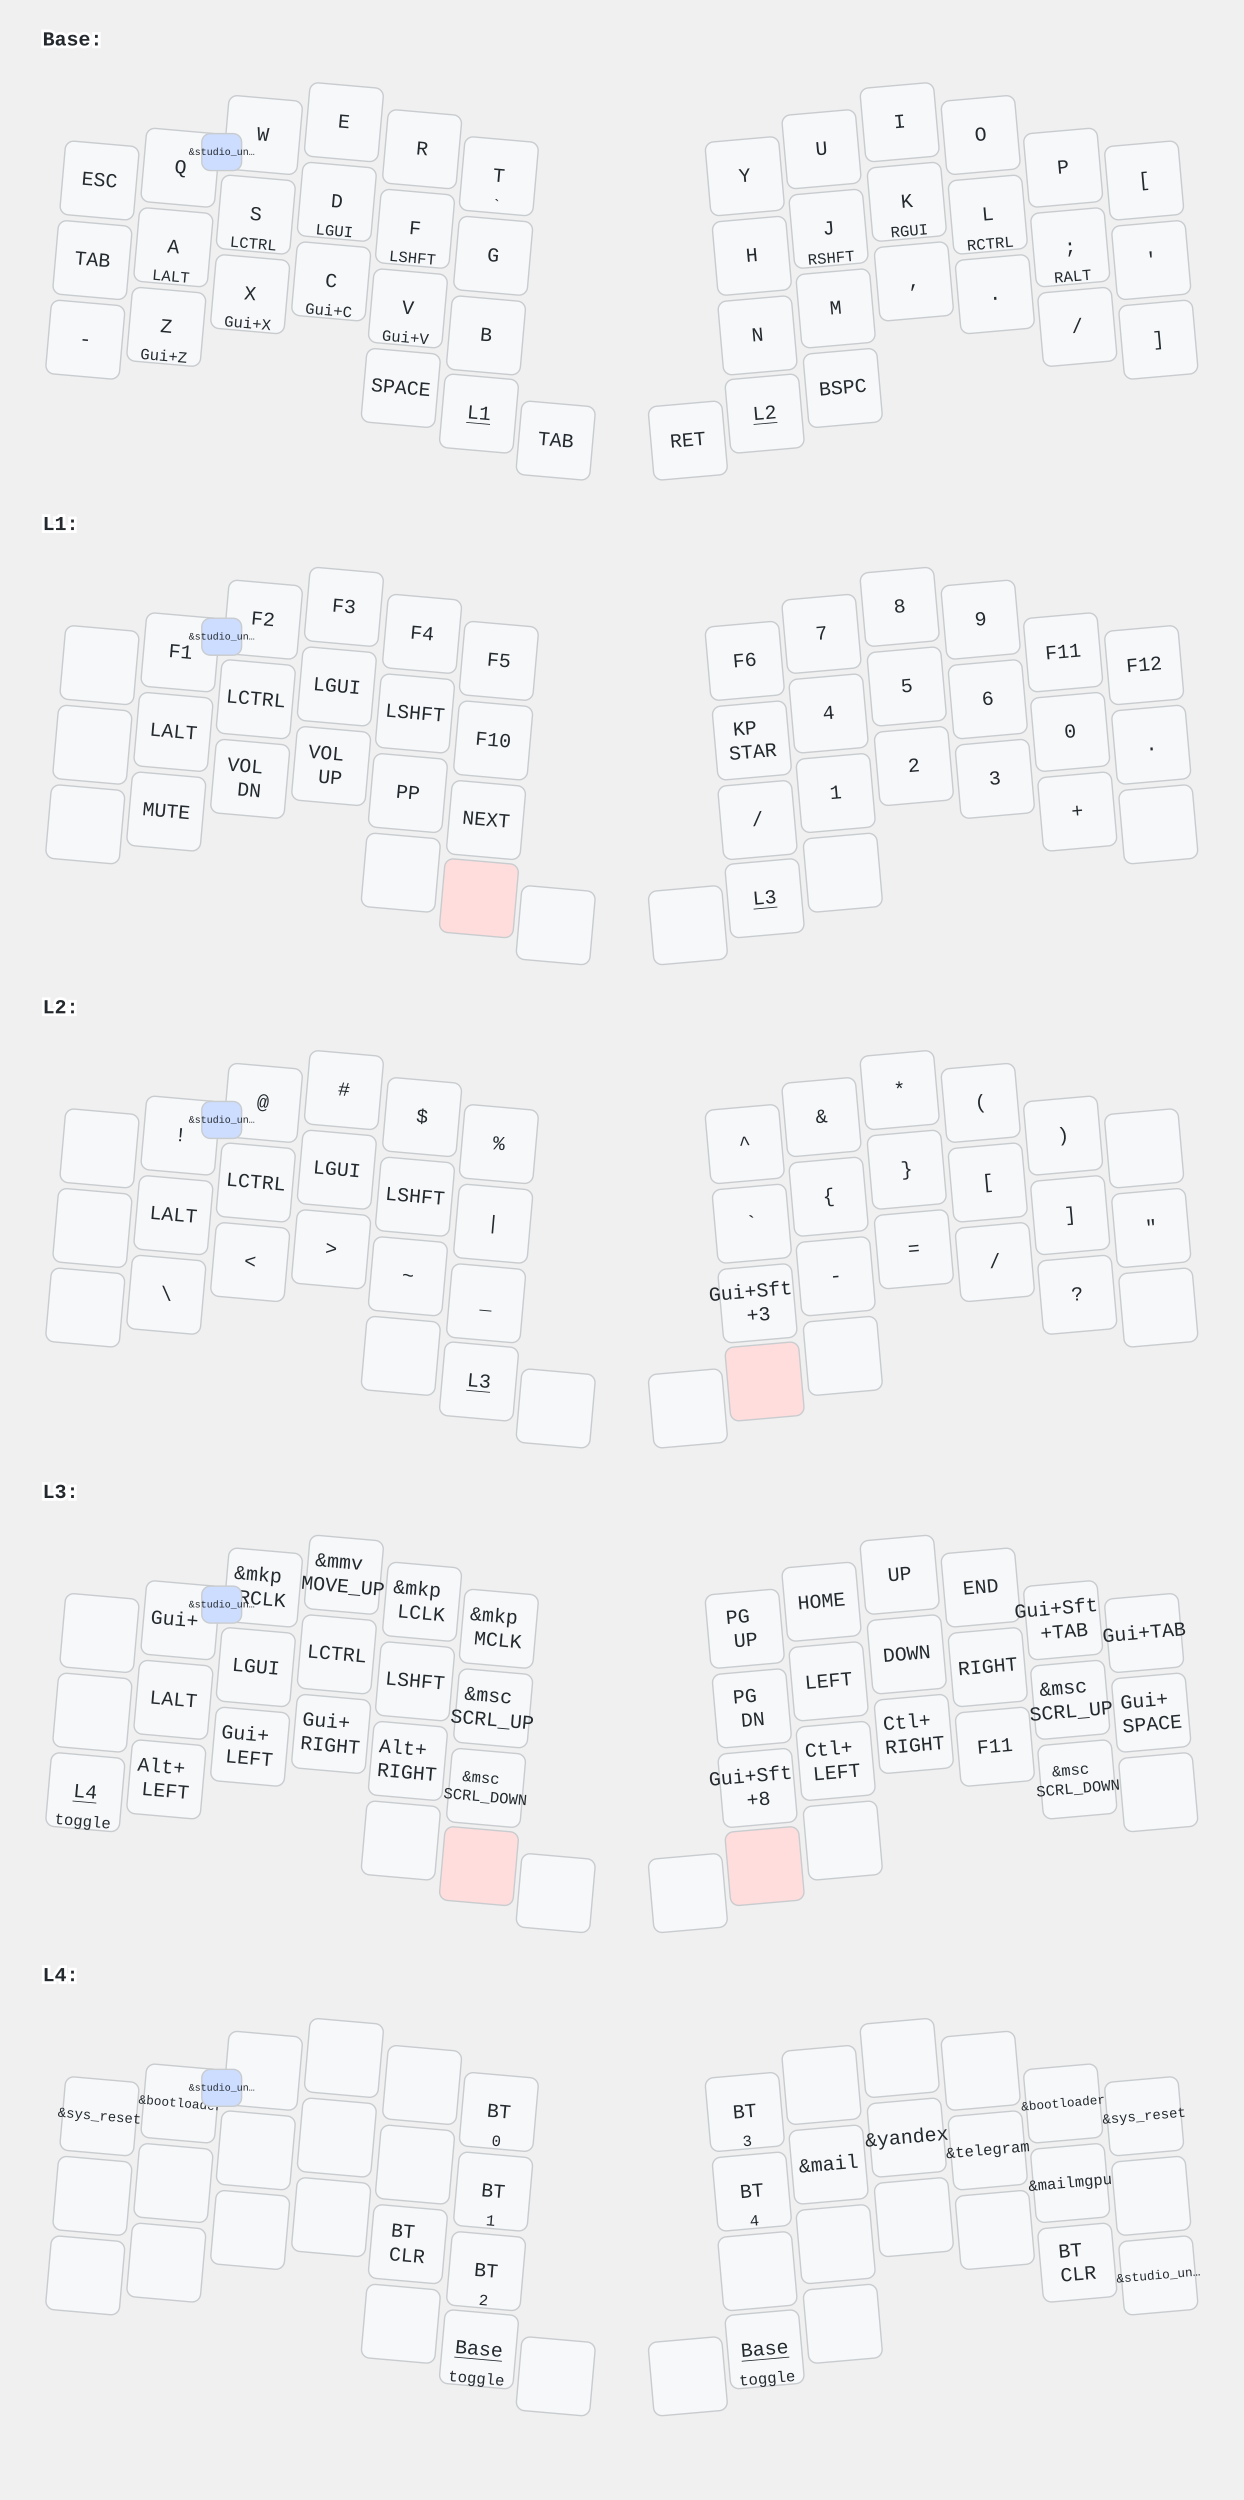
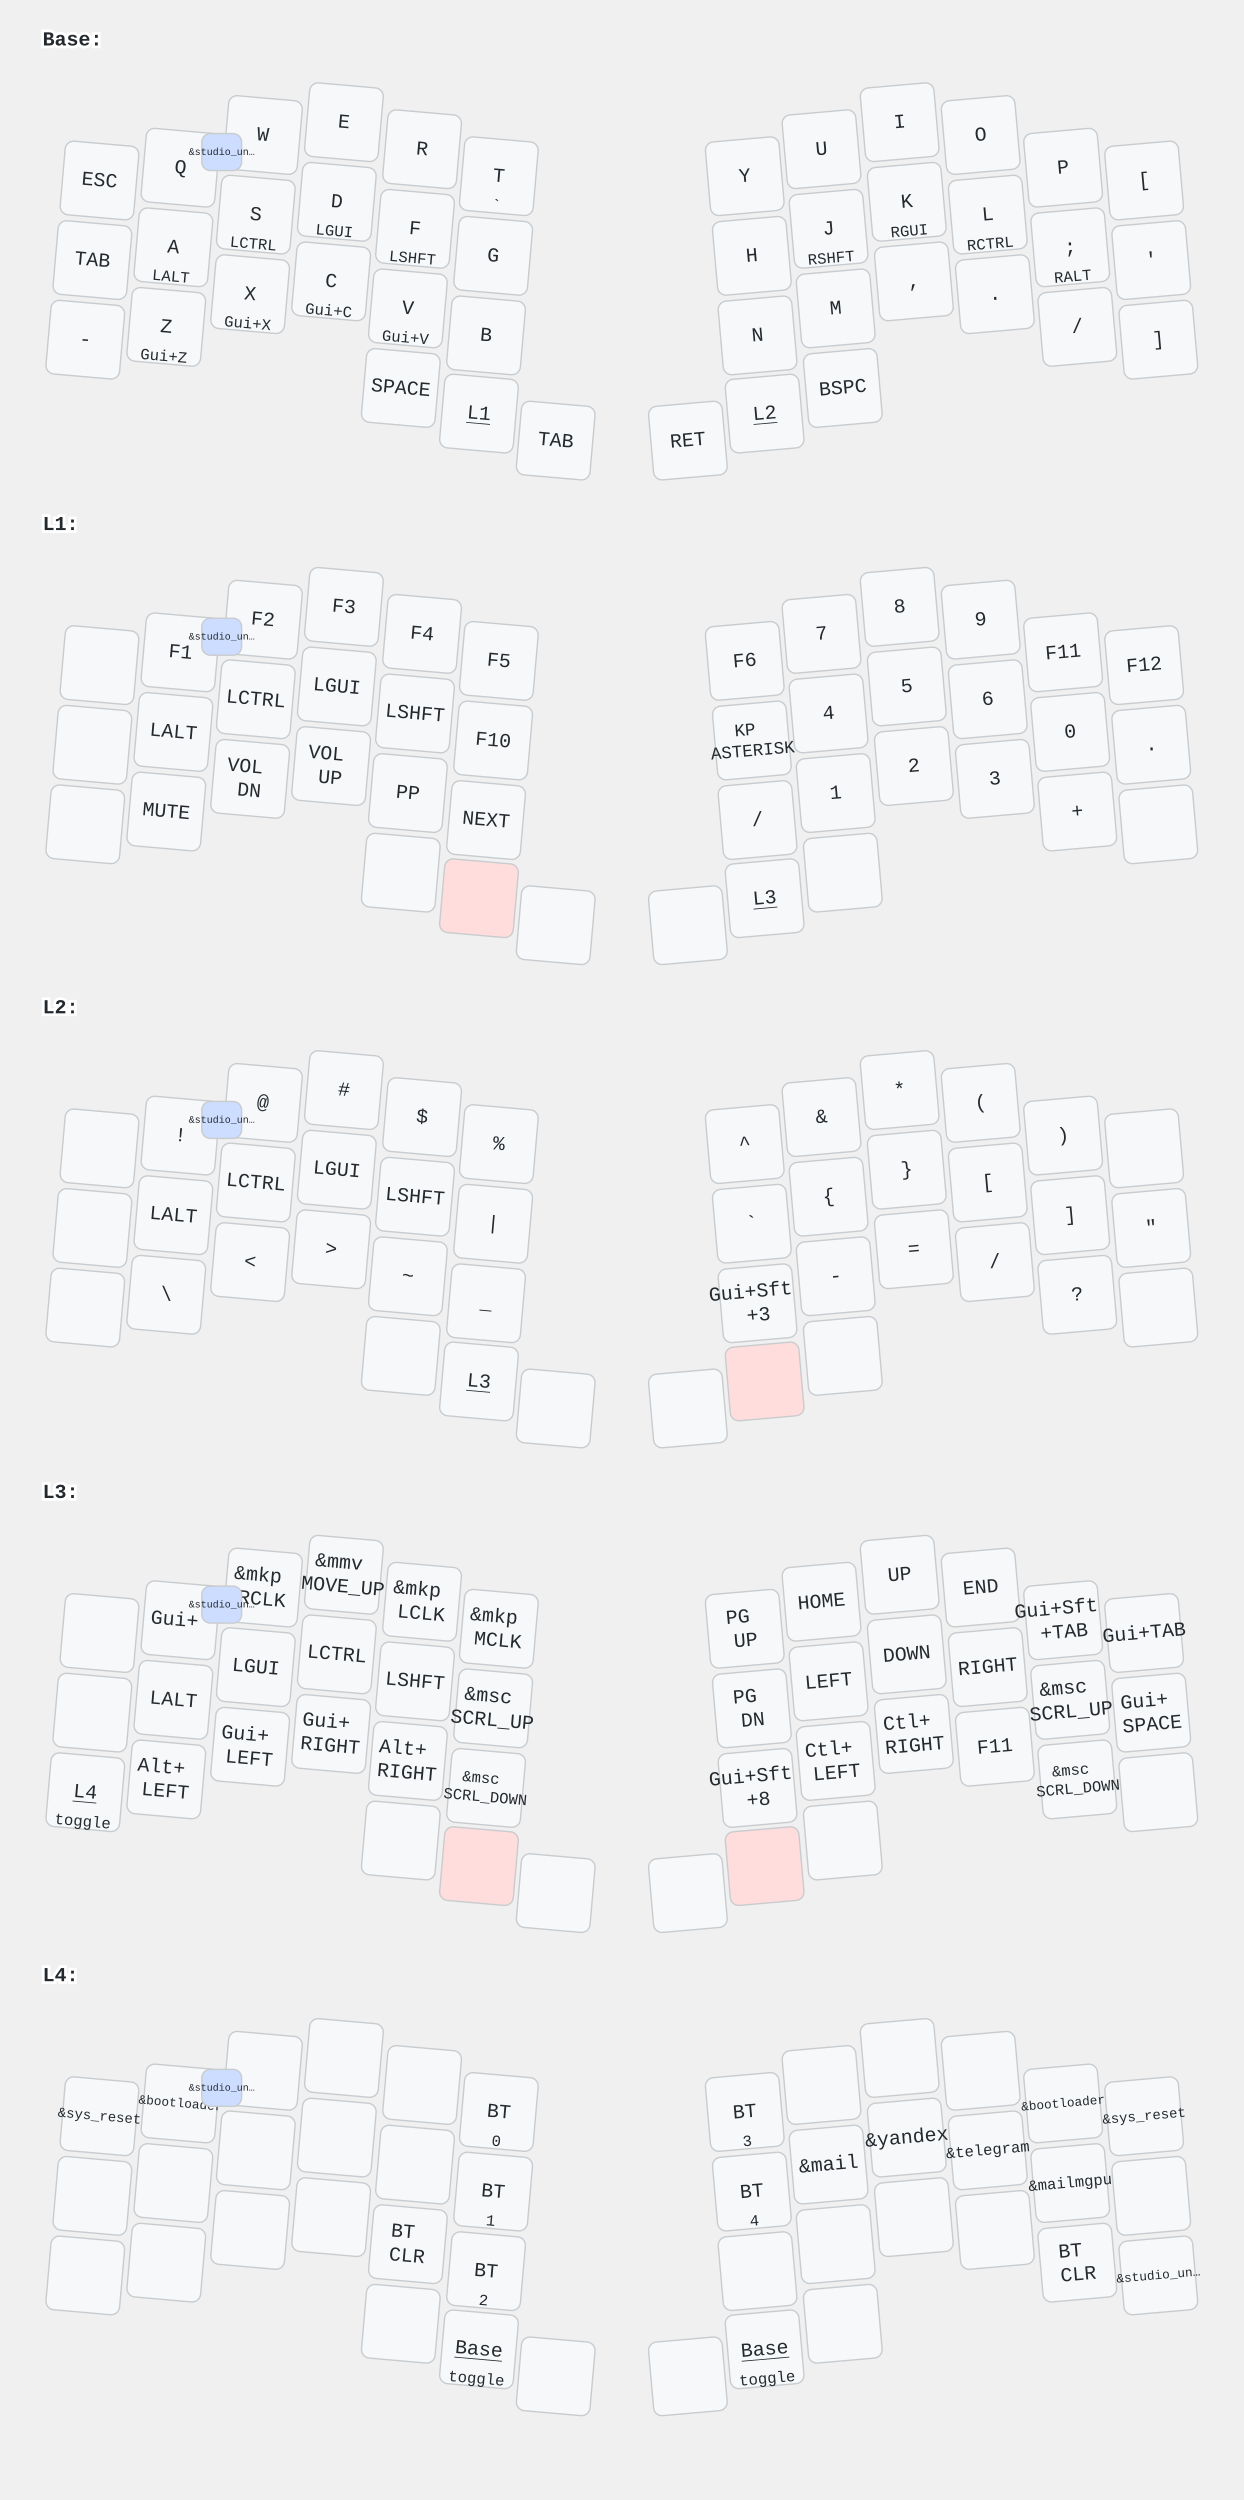
<svg xmlns="http://www.w3.org/2000/svg" width="875" height="1759" viewBox="0 0 875 1759" class="keymap">
  <style>/* inherit to force styles through use tags */
svg path {
    fill: inherit;
}

/* font and background color specifications */
svg.keymap {
    font-family: SFMono-Regular,Consolas,Liberation Mono,Menlo,monospace;
    font-size: 14px;
    font-kerning: normal;
    text-rendering: optimizeLegibility;
    fill: #24292e;
}

/* default key styling */
rect.key {
    fill: #f6f8fa;
}

rect.key, rect.combo {
    stroke: #c9cccf;
    stroke-width: 1;
}

/* default key side styling, only used is draw_key_sides is set */
rect.side {
    filter: brightness(90%);
}

/* color accent for combo boxes */
rect.combo, rect.combo-separate {
    fill: #cdf;
}

/* color accent for held keys */
rect.held, rect.combo.held {
    fill: #fdd;
}

/* color accent for ghost (optional) keys */
rect.ghost, rect.combo.ghost {
    stroke-dasharray: 4, 4;
    stroke-width: 2;
}

text {
    text-anchor: middle;
    dominant-baseline: middle;
}

/* styling for layer labels */
text.label {
    font-weight: bold;
    text-anchor: start;
    stroke: white;
    stroke-width: 4;
    paint-order: stroke;
}

/* styling for optional footer */
text.footer {
    text-anchor: end;
    dominant-baseline: auto;
    stroke: white;
    stroke-width: 4;
    paint-order: stroke;
}

/* styling for combo tap, and key non-tap label text */
text.combo, text.hold, text.shifted, text.left, text.right, text.tl, text.tr, text.bl, text.br {
    font-size: 11px;
}

text.hold, text.bl, text.br {
    text-anchor: middle;
    dominant-baseline: auto;
}

text.shifted, text.tl, text.tr {
    text-anchor: middle;
    dominant-baseline: hanging;
}

text.left, text.tl, text.bl {
    text-anchor: start;
}

text.right, text.tr, text.br {
    text-anchor: end;
}

text.layer-activator {
    text-decoration: underline;
}

/* styling for hold/shifted label text in combo box */
text.combo.hold, text.combo.shifted, text.combo.left, text.combo.right {
    font-size: 8px;
}

/* lighter symbol for transparent keys */
text.trans {
    fill: #7b7e81;
}

/* styling for combo dendrons */
path.combo {
    stroke-width: 1;
    stroke: gray;
    fill: none;
}

/* Start Tabler Icons Cleanup */
/* cannot use height/width with glyphs */
.icon-tabler &gt; path {
    fill: inherit;
    stroke: inherit;
    stroke-width: 2;
}
/* hide tabler's default box */
.icon-tabler &gt; path[stroke="none"][fill="none"] {
    visibility: hidden;
}
/* End Tabler Icons Cleanup */
</style>
  <g transform="translate(30, 0)" class="layer-Base">
    <text x="0" y="28" class="label" id="Base">Base:</text>
    <g transform="translate(0, 56)">
      <g transform="translate(40, 71) rotate(5.0)" class="key keypos-0">
        <rect rx="6" ry="6" x="-26" y="-26" width="52" height="52" class="key" />
        <text x="0" y="0" class="key tap">ESC</text>
      </g>
      <g transform="translate(97, 62) rotate(5.0)" class="key keypos-1">
        <rect rx="6" ry="6" x="-26" y="-26" width="52" height="52" class="key" />
        <text x="0" y="0" class="key tap">Q</text>
      </g>
      <g transform="translate(155, 39) rotate(5.0)" class="key keypos-2">
        <rect rx="6" ry="6" x="-26" y="-26" width="52" height="52" class="key" />
        <text x="0" y="0" class="key tap">W</text>
      </g>
      <g transform="translate(212, 30) rotate(5.0)" class="key keypos-3">
        <rect rx="6" ry="6" x="-26" y="-26" width="52" height="52" class="key" />
        <text x="0" y="0" class="key tap">E</text>
      </g>
      <g transform="translate(267, 49) rotate(5.0)" class="key keypos-4">
        <rect rx="6" ry="6" x="-26" y="-26" width="52" height="52" class="key" />
        <text x="0" y="0" class="key tap">R</text>
      </g>
      <g transform="translate(321, 68) rotate(5.0)" class="key keypos-5">
        <rect rx="6" ry="6" x="-26" y="-26" width="52" height="52" class="key" />
        <text x="0" y="0" class="key tap">T</text>
        <text x="0" y="24" class="key hold">`</text>
      </g>
      <g transform="translate(494, 68) rotate(-5.0)" class="key keypos-6">
        <rect rx="6" ry="6" x="-26" y="-26" width="52" height="52" class="key" />
        <text x="0" y="0" class="key tap">Y</text>
      </g>
      <g transform="translate(548, 49) rotate(-5.0)" class="key keypos-7">
        <rect rx="6" ry="6" x="-26" y="-26" width="52" height="52" class="key" />
        <text x="0" y="0" class="key tap">U</text>
      </g>
      <g transform="translate(603, 30) rotate(-5.0)" class="key keypos-8">
        <rect rx="6" ry="6" x="-26" y="-26" width="52" height="52" class="key" />
        <text x="0" y="0" class="key tap">I</text>
      </g>
      <g transform="translate(660, 39) rotate(-5.0)" class="key keypos-9">
        <rect rx="6" ry="6" x="-26" y="-26" width="52" height="52" class="key" />
        <text x="0" y="0" class="key tap">O</text>
      </g>
      <g transform="translate(718, 62) rotate(-5.0)" class="key keypos-10">
        <rect rx="6" ry="6" x="-26" y="-26" width="52" height="52" class="key" />
        <text x="0" y="0" class="key tap">P</text>
      </g>
      <g transform="translate(775, 71) rotate(-5.0)" class="key keypos-11">
        <rect rx="6" ry="6" x="-26" y="-26" width="52" height="52" class="key" />
        <text x="0" y="0" class="key tap">[</text>
      </g>
      <g transform="translate(35, 127) rotate(5.0)" class="key keypos-12">
        <rect rx="6" ry="6" x="-26" y="-26" width="52" height="52" class="key" />
        <text x="0" y="0" class="key tap">TAB</text>
      </g>
      <g transform="translate(92, 118) rotate(5.0)" class="key keypos-13">
        <rect rx="6" ry="6" x="-26" y="-26" width="52" height="52" class="key" />
        <text x="0" y="0" class="key tap">A</text>
        <text x="0" y="24" class="key hold">LALT</text>
      </g>
      <g transform="translate(150, 95) rotate(5.0)" class="key keypos-14">
        <rect rx="6" ry="6" x="-26" y="-26" width="52" height="52" class="key" />
        <text x="0" y="0" class="key tap">S</text>
        <text x="0" y="24" class="key hold">LCTRL</text>
      </g>
      <g transform="translate(207, 86) rotate(5.0)" class="key keypos-15">
        <rect rx="6" ry="6" x="-26" y="-26" width="52" height="52" class="key" />
        <text x="0" y="0" class="key tap">D</text>
        <text x="0" y="24" class="key hold">LGUI</text>
      </g>
      <g transform="translate(262, 105) rotate(5.0)" class="key keypos-16">
        <rect rx="6" ry="6" x="-26" y="-26" width="52" height="52" class="key" />
        <text x="0" y="0" class="key tap">F</text>
        <text x="0" y="24" class="key hold">LSHFT</text>
      </g>
      <g transform="translate(317, 124) rotate(5.0)" class="key keypos-17">
        <rect rx="6" ry="6" x="-26" y="-26" width="52" height="52" class="key" />
        <text x="0" y="0" class="key tap">G</text>
      </g>
      <g transform="translate(499, 124) rotate(-5.0)" class="key keypos-18">
        <rect rx="6" ry="6" x="-26" y="-26" width="52" height="52" class="key" />
        <text x="0" y="0" class="key tap">H</text>
      </g>
      <g transform="translate(553, 105) rotate(-5.0)" class="key keypos-19">
        <rect rx="6" ry="6" x="-26" y="-26" width="52" height="52" class="key" />
        <text x="0" y="0" class="key tap">J</text>
        <text x="0" y="24" class="key hold">RSHFT</text>
      </g>
      <g transform="translate(608, 86) rotate(-5.0)" class="key keypos-20">
        <rect rx="6" ry="6" x="-26" y="-26" width="52" height="52" class="key" />
        <text x="0" y="0" class="key tap">K</text>
        <text x="0" y="24" class="key hold">RGUI</text>
      </g>
      <g transform="translate(665, 95) rotate(-5.0)" class="key keypos-21">
        <rect rx="6" ry="6" x="-26" y="-26" width="52" height="52" class="key" />
        <text x="0" y="0" class="key tap">L</text>
        <text x="0" y="24" class="key hold">RCTRL</text>
      </g>
      <g transform="translate(723, 118) rotate(-5.0)" class="key keypos-22">
        <rect rx="6" ry="6" x="-26" y="-26" width="52" height="52" class="key" />
        <text x="0" y="0" class="key tap">;</text>
        <text x="0" y="24" class="key hold">RALT</text>
      </g>
      <g transform="translate(780, 127) rotate(-5.0)" class="key keypos-23">
        <rect rx="6" ry="6" x="-26" y="-26" width="52" height="52" class="key" />
        <text x="0" y="0" class="key tap">'</text>
      </g>
      <g transform="translate(30, 183) rotate(5.0)" class="key keypos-24">
        <rect rx="6" ry="6" x="-26" y="-26" width="52" height="52" class="key" />
        <text x="0" y="0" class="key tap">-</text>
      </g>
      <g transform="translate(87, 174) rotate(5.0)" class="key keypos-25">
        <rect rx="6" ry="6" x="-26" y="-26" width="52" height="52" class="key" />
        <text x="0" y="0" class="key tap">Z</text>
        <text x="0" y="24" class="key hold">Gui+Z</text>
      </g>
      <g transform="translate(146, 151) rotate(5.0)" class="key keypos-26">
        <rect rx="6" ry="6" x="-26" y="-26" width="52" height="52" class="key" />
        <text x="0" y="0" class="key tap">X</text>
        <text x="0" y="24" class="key hold">Gui+X</text>
      </g>
      <g transform="translate(203, 142) rotate(5.0)" class="key keypos-27">
        <rect rx="6" ry="6" x="-26" y="-26" width="52" height="52" class="key" />
        <text x="0" y="0" class="key tap">C</text>
        <text x="0" y="24" class="key hold">Gui+C</text>
      </g>
      <g transform="translate(257, 161) rotate(5.0)" class="key keypos-28">
        <rect rx="6" ry="6" x="-26" y="-26" width="52" height="52" class="key" />
        <text x="0" y="0" class="key tap">V</text>
        <text x="0" y="24" class="key hold">Gui+V</text>
      </g>
      <g transform="translate(312, 180) rotate(5.0)" class="key keypos-29">
        <rect rx="6" ry="6" x="-26" y="-26" width="52" height="52" class="key" />
        <text x="0" y="0" class="key tap">B</text>
      </g>
      <g transform="translate(503, 180) rotate(-5.0)" class="key keypos-30">
        <rect rx="6" ry="6" x="-26" y="-26" width="52" height="52" class="key" />
        <text x="0" y="0" class="key tap">N</text>
      </g>
      <g transform="translate(558, 161) rotate(-5.0)" class="key keypos-31">
        <rect rx="6" ry="6" x="-26" y="-26" width="52" height="52" class="key" />
        <text x="0" y="0" class="key tap">M</text>
      </g>
      <g transform="translate(613, 142) rotate(-5.0)" class="key keypos-32">
        <rect rx="6" ry="6" x="-26" y="-26" width="52" height="52" class="key" />
        <text x="0" y="0" class="key tap">,</text>
      </g>
      <g transform="translate(670, 151) rotate(-5.0)" class="key keypos-33">
        <rect rx="6" ry="6" x="-26" y="-26" width="52" height="52" class="key" />
        <text x="0" y="0" class="key tap">.</text>
      </g>
      <g transform="translate(728, 174) rotate(-5.0)" class="key keypos-34">
        <rect rx="6" ry="6" x="-26" y="-26" width="52" height="52" class="key" />
        <text x="0" y="0" class="key tap">/</text>
      </g>
      <g transform="translate(785, 183) rotate(-5.0)" class="key keypos-35">
        <rect rx="6" ry="6" x="-26" y="-26" width="52" height="52" class="key" />
        <text x="0" y="0" class="key tap">]</text>
      </g>
      <g transform="translate(252, 217) rotate(5.0)" class="key keypos-36">
        <rect rx="6" ry="6" x="-26" y="-26" width="52" height="52" class="key" />
        <text x="0" y="0" class="key tap">SPACE</text>
      </g>
      <g transform="translate(307, 235) rotate(5.0)" class="key keypos-37">
        <rect rx="6" ry="6" x="-26" y="-26" width="52" height="52" class="key" />
        <a href="#L1">
          <text x="0" y="0" class="key tap layer-activator">L1</text>
        </a>
      </g>
      <g transform="translate(361, 254) rotate(5.0)" class="key keypos-38">
        <rect rx="6" ry="6" x="-26" y="-26" width="52" height="52" class="key" />
        <text x="0" y="0" class="key tap">TAB</text>
      </g>
      <g transform="translate(454, 254) rotate(-5.0)" class="key keypos-39">
        <rect rx="6" ry="6" x="-26" y="-26" width="52" height="52" class="key" />
        <text x="0" y="0" class="key tap">RET</text>
      </g>
      <g transform="translate(508, 235) rotate(-5.0)" class="key keypos-40">
        <rect rx="6" ry="6" x="-26" y="-26" width="52" height="52" class="key" />
        <a href="#L2">
          <text x="0" y="0" class="key tap layer-activator">L2</text>
        </a>
      </g>
      <g transform="translate(563, 217) rotate(-5.0)" class="key keypos-41">
        <rect rx="6" ry="6" x="-26" y="-26" width="52" height="52" class="key" />
        <text x="0" y="0" class="key tap">BSPC</text>
      </g>
      <g class="combo combopos-0">
        <rect rx="6" ry="6" x="112" y="38" width="28" height="26" class="combo" />
        <text x="126" y="51" class="combo tap">
          <tspan style="font-size: 64%">&amp;studio_un…</tspan>
        </text>
      </g>
    </g>
  </g>
  <g transform="translate(30, 341)" class="layer-L1">
    <text x="0" y="28" class="label" id="L1">L1:</text>
    <g transform="translate(0, 56)">
      <g transform="translate(40, 71) rotate(5.0)" class="key keypos-0">
        <rect rx="6" ry="6" x="-26" y="-26" width="52" height="52" class="key" />
      </g>
      <g transform="translate(97, 62) rotate(5.0)" class="key keypos-1">
        <rect rx="6" ry="6" x="-26" y="-26" width="52" height="52" class="key" />
        <text x="0" y="0" class="key tap">F1</text>
      </g>
      <g transform="translate(155, 39) rotate(5.0)" class="key keypos-2">
        <rect rx="6" ry="6" x="-26" y="-26" width="52" height="52" class="key" />
        <text x="0" y="0" class="key tap">F2</text>
      </g>
      <g transform="translate(212, 30) rotate(5.0)" class="key keypos-3">
        <rect rx="6" ry="6" x="-26" y="-26" width="52" height="52" class="key" />
        <text x="0" y="0" class="key tap">F3</text>
      </g>
      <g transform="translate(267, 49) rotate(5.0)" class="key keypos-4">
        <rect rx="6" ry="6" x="-26" y="-26" width="52" height="52" class="key" />
        <text x="0" y="0" class="key tap">F4</text>
      </g>
      <g transform="translate(321, 68) rotate(5.0)" class="key keypos-5">
        <rect rx="6" ry="6" x="-26" y="-26" width="52" height="52" class="key" />
        <text x="0" y="0" class="key tap">F5</text>
      </g>
      <g transform="translate(494, 68) rotate(-5.0)" class="key keypos-6">
        <rect rx="6" ry="6" x="-26" y="-26" width="52" height="52" class="key" />
        <text x="0" y="0" class="key tap">F6</text>
      </g>
      <g transform="translate(548, 49) rotate(-5.0)" class="key keypos-7">
        <rect rx="6" ry="6" x="-26" y="-26" width="52" height="52" class="key" />
        <text x="0" y="0" class="key tap">7</text>
      </g>
      <g transform="translate(603, 30) rotate(-5.0)" class="key keypos-8">
        <rect rx="6" ry="6" x="-26" y="-26" width="52" height="52" class="key" />
        <text x="0" y="0" class="key tap">8</text>
      </g>
      <g transform="translate(660, 39) rotate(-5.0)" class="key keypos-9">
        <rect rx="6" ry="6" x="-26" y="-26" width="52" height="52" class="key" />
        <text x="0" y="0" class="key tap">9</text>
      </g>
      <g transform="translate(718, 62) rotate(-5.0)" class="key keypos-10">
        <rect rx="6" ry="6" x="-26" y="-26" width="52" height="52" class="key" />
        <text x="0" y="0" class="key tap">F11</text>
      </g>
      <g transform="translate(775, 71) rotate(-5.0)" class="key keypos-11">
        <rect rx="6" ry="6" x="-26" y="-26" width="52" height="52" class="key" />
        <text x="0" y="0" class="key tap">F12</text>
      </g>
      <g transform="translate(35, 127) rotate(5.0)" class="key keypos-12">
        <rect rx="6" ry="6" x="-26" y="-26" width="52" height="52" class="key" />
      </g>
      <g transform="translate(92, 118) rotate(5.0)" class="key keypos-13">
        <rect rx="6" ry="6" x="-26" y="-26" width="52" height="52" class="key" />
        <text x="0" y="0" class="key tap">LALT</text>
      </g>
      <g transform="translate(150, 95) rotate(5.0)" class="key keypos-14">
        <rect rx="6" ry="6" x="-26" y="-26" width="52" height="52" class="key" />
        <text x="0" y="0" class="key tap">LCTRL</text>
      </g>
      <g transform="translate(207, 86) rotate(5.0)" class="key keypos-15">
        <rect rx="6" ry="6" x="-26" y="-26" width="52" height="52" class="key" />
        <text x="0" y="0" class="key tap">LGUI</text>
      </g>
      <g transform="translate(262, 105) rotate(5.0)" class="key keypos-16">
        <rect rx="6" ry="6" x="-26" y="-26" width="52" height="52" class="key" />
        <text x="0" y="0" class="key tap">LSHFT</text>
      </g>
      <g transform="translate(317, 124) rotate(5.0)" class="key keypos-17">
        <rect rx="6" ry="6" x="-26" y="-26" width="52" height="52" class="key" />
        <text x="0" y="0" class="key tap">F10</text>
      </g>
      <g transform="translate(499, 124) rotate(-5.0)" class="key keypos-18">
        <rect rx="6" ry="6" x="-26" y="-26" width="52" height="52" class="key" />
        <text x="0" y="0" class="key tap">
-           <tspan x="0" dy="-0.6em">KP</tspan>
-           <tspan x="0" dy="1.2em">STAR</tspan>
+           <tspan x="0" dy="-0.6em" style="font-size: 88%">KP</tspan>
+           <tspan x="0" dy="1.2em" style="font-size: 88%">ASTERISK</tspan>
        </text>
      </g>
      <g transform="translate(553, 105) rotate(-5.0)" class="key keypos-19">
        <rect rx="6" ry="6" x="-26" y="-26" width="52" height="52" class="key" />
        <text x="0" y="0" class="key tap">4</text>
      </g>
      <g transform="translate(608, 86) rotate(-5.0)" class="key keypos-20">
        <rect rx="6" ry="6" x="-26" y="-26" width="52" height="52" class="key" />
        <text x="0" y="0" class="key tap">5</text>
      </g>
      <g transform="translate(665, 95) rotate(-5.0)" class="key keypos-21">
        <rect rx="6" ry="6" x="-26" y="-26" width="52" height="52" class="key" />
        <text x="0" y="0" class="key tap">6</text>
      </g>
      <g transform="translate(723, 118) rotate(-5.0)" class="key keypos-22">
        <rect rx="6" ry="6" x="-26" y="-26" width="52" height="52" class="key" />
        <text x="0" y="0" class="key tap">0</text>
      </g>
      <g transform="translate(780, 127) rotate(-5.0)" class="key keypos-23">
        <rect rx="6" ry="6" x="-26" y="-26" width="52" height="52" class="key" />
        <text x="0" y="0" class="key tap">.</text>
      </g>
      <g transform="translate(30, 183) rotate(5.0)" class="key keypos-24">
        <rect rx="6" ry="6" x="-26" y="-26" width="52" height="52" class="key" />
      </g>
      <g transform="translate(87, 174) rotate(5.0)" class="key keypos-25">
        <rect rx="6" ry="6" x="-26" y="-26" width="52" height="52" class="key" />
        <text x="0" y="0" class="key tap">MUTE</text>
      </g>
      <g transform="translate(146, 151) rotate(5.0)" class="key keypos-26">
        <rect rx="6" ry="6" x="-26" y="-26" width="52" height="52" class="key" />
        <text x="0" y="0" class="key tap">
          <tspan x="0" dy="-0.6em">VOL</tspan>
          <tspan x="0" dy="1.2em">DN</tspan>
        </text>
      </g>
      <g transform="translate(203, 142) rotate(5.0)" class="key keypos-27">
        <rect rx="6" ry="6" x="-26" y="-26" width="52" height="52" class="key" />
        <text x="0" y="0" class="key tap">
          <tspan x="0" dy="-0.6em">VOL</tspan>
          <tspan x="0" dy="1.2em">UP</tspan>
        </text>
      </g>
      <g transform="translate(257, 161) rotate(5.0)" class="key keypos-28">
        <rect rx="6" ry="6" x="-26" y="-26" width="52" height="52" class="key" />
        <text x="0" y="0" class="key tap">PP</text>
      </g>
      <g transform="translate(312, 180) rotate(5.0)" class="key keypos-29">
        <rect rx="6" ry="6" x="-26" y="-26" width="52" height="52" class="key" />
        <text x="0" y="0" class="key tap">NEXT</text>
      </g>
      <g transform="translate(503, 180) rotate(-5.0)" class="key keypos-30">
        <rect rx="6" ry="6" x="-26" y="-26" width="52" height="52" class="key" />
        <text x="0" y="0" class="key tap">/</text>
      </g>
      <g transform="translate(558, 161) rotate(-5.0)" class="key keypos-31">
        <rect rx="6" ry="6" x="-26" y="-26" width="52" height="52" class="key" />
        <text x="0" y="0" class="key tap">1</text>
      </g>
      <g transform="translate(613, 142) rotate(-5.0)" class="key keypos-32">
        <rect rx="6" ry="6" x="-26" y="-26" width="52" height="52" class="key" />
        <text x="0" y="0" class="key tap">2</text>
      </g>
      <g transform="translate(670, 151) rotate(-5.0)" class="key keypos-33">
        <rect rx="6" ry="6" x="-26" y="-26" width="52" height="52" class="key" />
        <text x="0" y="0" class="key tap">3</text>
      </g>
      <g transform="translate(728, 174) rotate(-5.0)" class="key keypos-34">
        <rect rx="6" ry="6" x="-26" y="-26" width="52" height="52" class="key" />
        <text x="0" y="0" class="key tap">+</text>
      </g>
      <g transform="translate(785, 183) rotate(-5.0)" class="key keypos-35">
        <rect rx="6" ry="6" x="-26" y="-26" width="52" height="52" class="key" />
      </g>
      <g transform="translate(252, 217) rotate(5.0)" class="key keypos-36">
        <rect rx="6" ry="6" x="-26" y="-26" width="52" height="52" class="key" />
      </g>
      <g transform="translate(307, 235) rotate(5.0)" class="key held keypos-37">
        <rect rx="6" ry="6" x="-26" y="-26" width="52" height="52" class="key held" />
      </g>
      <g transform="translate(361, 254) rotate(5.0)" class="key keypos-38">
        <rect rx="6" ry="6" x="-26" y="-26" width="52" height="52" class="key" />
      </g>
      <g transform="translate(454, 254) rotate(-5.0)" class="key keypos-39">
        <rect rx="6" ry="6" x="-26" y="-26" width="52" height="52" class="key" />
      </g>
      <g transform="translate(508, 235) rotate(-5.0)" class="key keypos-40">
        <rect rx="6" ry="6" x="-26" y="-26" width="52" height="52" class="key" />
        <a href="#L3">
          <text x="0" y="0" class="key tap layer-activator">L3</text>
        </a>
      </g>
      <g transform="translate(563, 217) rotate(-5.0)" class="key keypos-41">
        <rect rx="6" ry="6" x="-26" y="-26" width="52" height="52" class="key" />
      </g>
      <g class="combo combopos-0">
        <rect rx="6" ry="6" x="112" y="38" width="28" height="26" class="combo" />
        <text x="126" y="51" class="combo tap">
          <tspan style="font-size: 64%">&amp;studio_un…</tspan>
        </text>
      </g>
    </g>
  </g>
  <g transform="translate(30, 681)" class="layer-L2">
    <text x="0" y="28" class="label" id="L2">L2:</text>
    <g transform="translate(0, 56)">
      <g transform="translate(40, 71) rotate(5.0)" class="key keypos-0">
        <rect rx="6" ry="6" x="-26" y="-26" width="52" height="52" class="key" />
      </g>
      <g transform="translate(97, 62) rotate(5.0)" class="key keypos-1">
        <rect rx="6" ry="6" x="-26" y="-26" width="52" height="52" class="key" />
        <text x="0" y="0" class="key tap">!</text>
      </g>
      <g transform="translate(155, 39) rotate(5.0)" class="key keypos-2">
        <rect rx="6" ry="6" x="-26" y="-26" width="52" height="52" class="key" />
        <text x="0" y="0" class="key tap">@</text>
      </g>
      <g transform="translate(212, 30) rotate(5.0)" class="key keypos-3">
        <rect rx="6" ry="6" x="-26" y="-26" width="52" height="52" class="key" />
        <text x="0" y="0" class="key tap">#</text>
      </g>
      <g transform="translate(267, 49) rotate(5.0)" class="key keypos-4">
        <rect rx="6" ry="6" x="-26" y="-26" width="52" height="52" class="key" />
        <text x="0" y="0" class="key tap">$</text>
      </g>
      <g transform="translate(321, 68) rotate(5.0)" class="key keypos-5">
        <rect rx="6" ry="6" x="-26" y="-26" width="52" height="52" class="key" />
        <text x="0" y="0" class="key tap">%</text>
      </g>
      <g transform="translate(494, 68) rotate(-5.0)" class="key keypos-6">
        <rect rx="6" ry="6" x="-26" y="-26" width="52" height="52" class="key" />
        <text x="0" y="0" class="key tap">^</text>
      </g>
      <g transform="translate(548, 49) rotate(-5.0)" class="key keypos-7">
        <rect rx="6" ry="6" x="-26" y="-26" width="52" height="52" class="key" />
        <text x="0" y="0" class="key tap">&amp;</text>
      </g>
      <g transform="translate(603, 30) rotate(-5.0)" class="key keypos-8">
        <rect rx="6" ry="6" x="-26" y="-26" width="52" height="52" class="key" />
        <text x="0" y="0" class="key tap">*</text>
      </g>
      <g transform="translate(660, 39) rotate(-5.0)" class="key keypos-9">
        <rect rx="6" ry="6" x="-26" y="-26" width="52" height="52" class="key" />
        <text x="0" y="0" class="key tap">(</text>
      </g>
      <g transform="translate(718, 62) rotate(-5.0)" class="key keypos-10">
        <rect rx="6" ry="6" x="-26" y="-26" width="52" height="52" class="key" />
        <text x="0" y="0" class="key tap">)</text>
      </g>
      <g transform="translate(775, 71) rotate(-5.0)" class="key keypos-11">
        <rect rx="6" ry="6" x="-26" y="-26" width="52" height="52" class="key" />
      </g>
      <g transform="translate(35, 127) rotate(5.0)" class="key keypos-12">
        <rect rx="6" ry="6" x="-26" y="-26" width="52" height="52" class="key" />
      </g>
      <g transform="translate(92, 118) rotate(5.0)" class="key keypos-13">
        <rect rx="6" ry="6" x="-26" y="-26" width="52" height="52" class="key" />
        <text x="0" y="0" class="key tap">LALT</text>
      </g>
      <g transform="translate(150, 95) rotate(5.0)" class="key keypos-14">
        <rect rx="6" ry="6" x="-26" y="-26" width="52" height="52" class="key" />
        <text x="0" y="0" class="key tap">LCTRL</text>
      </g>
      <g transform="translate(207, 86) rotate(5.0)" class="key keypos-15">
        <rect rx="6" ry="6" x="-26" y="-26" width="52" height="52" class="key" />
        <text x="0" y="0" class="key tap">LGUI</text>
      </g>
      <g transform="translate(262, 105) rotate(5.0)" class="key keypos-16">
        <rect rx="6" ry="6" x="-26" y="-26" width="52" height="52" class="key" />
        <text x="0" y="0" class="key tap">LSHFT</text>
      </g>
      <g transform="translate(317, 124) rotate(5.0)" class="key keypos-17">
        <rect rx="6" ry="6" x="-26" y="-26" width="52" height="52" class="key" />
        <text x="0" y="0" class="key tap">|</text>
      </g>
      <g transform="translate(499, 124) rotate(-5.0)" class="key keypos-18">
        <rect rx="6" ry="6" x="-26" y="-26" width="52" height="52" class="key" />
        <text x="0" y="0" class="key tap">`</text>
      </g>
      <g transform="translate(553, 105) rotate(-5.0)" class="key keypos-19">
        <rect rx="6" ry="6" x="-26" y="-26" width="52" height="52" class="key" />
        <text x="0" y="0" class="key tap">{</text>
      </g>
      <g transform="translate(608, 86) rotate(-5.0)" class="key keypos-20">
        <rect rx="6" ry="6" x="-26" y="-26" width="52" height="52" class="key" />
        <text x="0" y="0" class="key tap">}</text>
      </g>
      <g transform="translate(665, 95) rotate(-5.0)" class="key keypos-21">
        <rect rx="6" ry="6" x="-26" y="-26" width="52" height="52" class="key" />
        <text x="0" y="0" class="key tap">[</text>
      </g>
      <g transform="translate(723, 118) rotate(-5.0)" class="key keypos-22">
        <rect rx="6" ry="6" x="-26" y="-26" width="52" height="52" class="key" />
        <text x="0" y="0" class="key tap">]</text>
      </g>
      <g transform="translate(780, 127) rotate(-5.0)" class="key keypos-23">
        <rect rx="6" ry="6" x="-26" y="-26" width="52" height="52" class="key" />
        <text x="0" y="0" class="key tap">"</text>
      </g>
      <g transform="translate(30, 183) rotate(5.0)" class="key keypos-24">
        <rect rx="6" ry="6" x="-26" y="-26" width="52" height="52" class="key" />
      </g>
      <g transform="translate(87, 174) rotate(5.0)" class="key keypos-25">
        <rect rx="6" ry="6" x="-26" y="-26" width="52" height="52" class="key" />
        <text x="0" y="0" class="key tap">\</text>
      </g>
      <g transform="translate(146, 151) rotate(5.0)" class="key keypos-26">
        <rect rx="6" ry="6" x="-26" y="-26" width="52" height="52" class="key" />
        <text x="0" y="0" class="key tap">&lt;</text>
      </g>
      <g transform="translate(203, 142) rotate(5.0)" class="key keypos-27">
        <rect rx="6" ry="6" x="-26" y="-26" width="52" height="52" class="key" />
        <text x="0" y="0" class="key tap">&gt;</text>
      </g>
      <g transform="translate(257, 161) rotate(5.0)" class="key keypos-28">
        <rect rx="6" ry="6" x="-26" y="-26" width="52" height="52" class="key" />
        <text x="0" y="0" class="key tap">~</text>
      </g>
      <g transform="translate(312, 180) rotate(5.0)" class="key keypos-29">
        <rect rx="6" ry="6" x="-26" y="-26" width="52" height="52" class="key" />
        <text x="0" y="0" class="key tap">_</text>
      </g>
      <g transform="translate(503, 180) rotate(-5.0)" class="key keypos-30">
        <rect rx="6" ry="6" x="-26" y="-26" width="52" height="52" class="key" />
        <text x="0" y="0" class="key tap">
          <tspan x="0" dy="-0.6em">Gui+Sft</tspan>
          <tspan x="0" dy="1.2em">+3</tspan>
        </text>
      </g>
      <g transform="translate(558, 161) rotate(-5.0)" class="key keypos-31">
        <rect rx="6" ry="6" x="-26" y="-26" width="52" height="52" class="key" />
        <text x="0" y="0" class="key tap">-</text>
      </g>
      <g transform="translate(613, 142) rotate(-5.0)" class="key keypos-32">
        <rect rx="6" ry="6" x="-26" y="-26" width="52" height="52" class="key" />
        <text x="0" y="0" class="key tap">=</text>
      </g>
      <g transform="translate(670, 151) rotate(-5.0)" class="key keypos-33">
        <rect rx="6" ry="6" x="-26" y="-26" width="52" height="52" class="key" />
        <text x="0" y="0" class="key tap">/</text>
      </g>
      <g transform="translate(728, 174) rotate(-5.0)" class="key keypos-34">
        <rect rx="6" ry="6" x="-26" y="-26" width="52" height="52" class="key" />
        <text x="0" y="0" class="key tap">?</text>
      </g>
      <g transform="translate(785, 183) rotate(-5.0)" class="key keypos-35">
        <rect rx="6" ry="6" x="-26" y="-26" width="52" height="52" class="key" />
      </g>
      <g transform="translate(252, 217) rotate(5.0)" class="key keypos-36">
        <rect rx="6" ry="6" x="-26" y="-26" width="52" height="52" class="key" />
      </g>
      <g transform="translate(307, 235) rotate(5.0)" class="key keypos-37">
        <rect rx="6" ry="6" x="-26" y="-26" width="52" height="52" class="key" />
        <a href="#L3">
          <text x="0" y="0" class="key tap layer-activator">L3</text>
        </a>
      </g>
      <g transform="translate(361, 254) rotate(5.0)" class="key keypos-38">
        <rect rx="6" ry="6" x="-26" y="-26" width="52" height="52" class="key" />
      </g>
      <g transform="translate(454, 254) rotate(-5.0)" class="key keypos-39">
        <rect rx="6" ry="6" x="-26" y="-26" width="52" height="52" class="key" />
      </g>
      <g transform="translate(508, 235) rotate(-5.0)" class="key held keypos-40">
        <rect rx="6" ry="6" x="-26" y="-26" width="52" height="52" class="key held" />
      </g>
      <g transform="translate(563, 217) rotate(-5.0)" class="key keypos-41">
        <rect rx="6" ry="6" x="-26" y="-26" width="52" height="52" class="key" />
      </g>
      <g class="combo combopos-0">
        <rect rx="6" ry="6" x="112" y="38" width="28" height="26" class="combo" />
        <text x="126" y="51" class="combo tap">
          <tspan style="font-size: 64%">&amp;studio_un…</tspan>
        </text>
      </g>
    </g>
  </g>
  <g transform="translate(30, 1022)" class="layer-L3">
    <text x="0" y="28" class="label" id="L3">L3:</text>
    <g transform="translate(0, 56)">
      <g transform="translate(40, 71) rotate(5.0)" class="key keypos-0">
        <rect rx="6" ry="6" x="-26" y="-26" width="52" height="52" class="key" />
      </g>
      <g transform="translate(97, 62) rotate(5.0)" class="key keypos-1">
        <rect rx="6" ry="6" x="-26" y="-26" width="52" height="52" class="key" />
        <text x="0" y="0" class="key tap">Gui+`</text>
      </g>
      <g transform="translate(155, 39) rotate(5.0)" class="key keypos-2">
        <rect rx="6" ry="6" x="-26" y="-26" width="52" height="52" class="key" />
        <text x="0" y="0" class="key tap">
          <tspan x="0" dy="-0.6em">&amp;mkp</tspan>
          <tspan x="0" dy="1.2em">RCLK</tspan>
        </text>
      </g>
      <g transform="translate(212, 30) rotate(5.0)" class="key keypos-3">
        <rect rx="6" ry="6" x="-26" y="-26" width="52" height="52" class="key" />
        <text x="0" y="0" class="key tap">
          <tspan x="0" dy="-0.6em">&amp;mmv</tspan>
          <tspan x="0" dy="1.2em">MOVE_UP</tspan>
        </text>
      </g>
      <g transform="translate(267, 49) rotate(5.0)" class="key keypos-4">
        <rect rx="6" ry="6" x="-26" y="-26" width="52" height="52" class="key" />
        <text x="0" y="0" class="key tap">
          <tspan x="0" dy="-0.6em">&amp;mkp</tspan>
          <tspan x="0" dy="1.2em">LCLK</tspan>
        </text>
      </g>
      <g transform="translate(321, 68) rotate(5.0)" class="key keypos-5">
        <rect rx="6" ry="6" x="-26" y="-26" width="52" height="52" class="key" />
        <text x="0" y="0" class="key tap">
          <tspan x="0" dy="-0.6em">&amp;mkp</tspan>
          <tspan x="0" dy="1.2em">MCLK</tspan>
        </text>
      </g>
      <g transform="translate(494, 68) rotate(-5.0)" class="key keypos-6">
        <rect rx="6" ry="6" x="-26" y="-26" width="52" height="52" class="key" />
        <text x="0" y="0" class="key tap">
          <tspan x="0" dy="-0.6em">PG</tspan>
          <tspan x="0" dy="1.2em">UP</tspan>
        </text>
      </g>
      <g transform="translate(548, 49) rotate(-5.0)" class="key keypos-7">
        <rect rx="6" ry="6" x="-26" y="-26" width="52" height="52" class="key" />
        <text x="0" y="0" class="key tap">HOME</text>
      </g>
      <g transform="translate(603, 30) rotate(-5.0)" class="key keypos-8">
        <rect rx="6" ry="6" x="-26" y="-26" width="52" height="52" class="key" />
        <text x="0" y="0" class="key tap">UP</text>
      </g>
      <g transform="translate(660, 39) rotate(-5.0)" class="key keypos-9">
        <rect rx="6" ry="6" x="-26" y="-26" width="52" height="52" class="key" />
        <text x="0" y="0" class="key tap">END</text>
      </g>
      <g transform="translate(718, 62) rotate(-5.0)" class="key keypos-10">
        <rect rx="6" ry="6" x="-26" y="-26" width="52" height="52" class="key" />
        <text x="0" y="0" class="key tap">
          <tspan x="0" dy="-0.6em">Gui+Sft</tspan>
          <tspan x="0" dy="1.2em">+TAB</tspan>
        </text>
      </g>
      <g transform="translate(775, 71) rotate(-5.0)" class="key keypos-11">
        <rect rx="6" ry="6" x="-26" y="-26" width="52" height="52" class="key" />
        <text x="0" y="0" class="key tap">Gui+TAB</text>
      </g>
      <g transform="translate(35, 127) rotate(5.0)" class="key keypos-12">
        <rect rx="6" ry="6" x="-26" y="-26" width="52" height="52" class="key" />
      </g>
      <g transform="translate(92, 118) rotate(5.0)" class="key keypos-13">
        <rect rx="6" ry="6" x="-26" y="-26" width="52" height="52" class="key" />
        <text x="0" y="0" class="key tap">LALT</text>
      </g>
      <g transform="translate(150, 95) rotate(5.0)" class="key keypos-14">
        <rect rx="6" ry="6" x="-26" y="-26" width="52" height="52" class="key" />
        <text x="0" y="0" class="key tap">LGUI</text>
      </g>
      <g transform="translate(207, 86) rotate(5.0)" class="key keypos-15">
        <rect rx="6" ry="6" x="-26" y="-26" width="52" height="52" class="key" />
        <text x="0" y="0" class="key tap">LCTRL</text>
      </g>
      <g transform="translate(262, 105) rotate(5.0)" class="key keypos-16">
        <rect rx="6" ry="6" x="-26" y="-26" width="52" height="52" class="key" />
        <text x="0" y="0" class="key tap">LSHFT</text>
      </g>
      <g transform="translate(317, 124) rotate(5.0)" class="key keypos-17">
        <rect rx="6" ry="6" x="-26" y="-26" width="52" height="52" class="key" />
        <text x="0" y="0" class="key tap">
          <tspan x="0" dy="-0.6em">&amp;msc</tspan>
          <tspan x="0" dy="1.2em">SCRL_UP</tspan>
        </text>
      </g>
      <g transform="translate(499, 124) rotate(-5.0)" class="key keypos-18">
        <rect rx="6" ry="6" x="-26" y="-26" width="52" height="52" class="key" />
        <text x="0" y="0" class="key tap">
          <tspan x="0" dy="-0.6em">PG</tspan>
          <tspan x="0" dy="1.2em">DN</tspan>
        </text>
      </g>
      <g transform="translate(553, 105) rotate(-5.0)" class="key keypos-19">
        <rect rx="6" ry="6" x="-26" y="-26" width="52" height="52" class="key" />
        <text x="0" y="0" class="key tap">LEFT</text>
      </g>
      <g transform="translate(608, 86) rotate(-5.0)" class="key keypos-20">
        <rect rx="6" ry="6" x="-26" y="-26" width="52" height="52" class="key" />
        <text x="0" y="0" class="key tap">DOWN</text>
      </g>
      <g transform="translate(665, 95) rotate(-5.0)" class="key keypos-21">
        <rect rx="6" ry="6" x="-26" y="-26" width="52" height="52" class="key" />
        <text x="0" y="0" class="key tap">RIGHT</text>
      </g>
      <g transform="translate(723, 118) rotate(-5.0)" class="key keypos-22">
        <rect rx="6" ry="6" x="-26" y="-26" width="52" height="52" class="key" />
        <text x="0" y="0" class="key tap">
          <tspan x="0" dy="-0.6em">&amp;msc</tspan>
          <tspan x="0" dy="1.2em">SCRL_UP</tspan>
        </text>
      </g>
      <g transform="translate(780, 127) rotate(-5.0)" class="key keypos-23">
        <rect rx="6" ry="6" x="-26" y="-26" width="52" height="52" class="key" />
        <text x="0" y="0" class="key tap">
          <tspan x="0" dy="-0.6em">Gui+</tspan>
          <tspan x="0" dy="1.2em">SPACE</tspan>
        </text>
      </g>
      <g transform="translate(30, 183) rotate(5.0)" class="key keypos-24">
        <rect rx="6" ry="6" x="-26" y="-26" width="52" height="52" class="key" />
        <a href="#L4">
          <text x="0" y="0" class="key tap layer-activator">L4</text>
        </a>
        <text x="0" y="24" class="key hold">toggle</text>
      </g>
      <g transform="translate(87, 174) rotate(5.0)" class="key keypos-25">
        <rect rx="6" ry="6" x="-26" y="-26" width="52" height="52" class="key" />
        <text x="0" y="0" class="key tap">
          <tspan x="0" dy="-0.6em">Alt+</tspan>
          <tspan x="0" dy="1.2em">LEFT</tspan>
        </text>
      </g>
      <g transform="translate(146, 151) rotate(5.0)" class="key keypos-26">
        <rect rx="6" ry="6" x="-26" y="-26" width="52" height="52" class="key" />
        <text x="0" y="0" class="key tap">
          <tspan x="0" dy="-0.6em">Gui+</tspan>
          <tspan x="0" dy="1.2em">LEFT</tspan>
        </text>
      </g>
      <g transform="translate(203, 142) rotate(5.0)" class="key keypos-27">
        <rect rx="6" ry="6" x="-26" y="-26" width="52" height="52" class="key" />
        <text x="0" y="0" class="key tap">
          <tspan x="0" dy="-0.6em">Gui+</tspan>
          <tspan x="0" dy="1.2em">RIGHT</tspan>
        </text>
      </g>
      <g transform="translate(257, 161) rotate(5.0)" class="key keypos-28">
        <rect rx="6" ry="6" x="-26" y="-26" width="52" height="52" class="key" />
        <text x="0" y="0" class="key tap">
          <tspan x="0" dy="-0.6em">Alt+</tspan>
          <tspan x="0" dy="1.2em">RIGHT</tspan>
        </text>
      </g>
      <g transform="translate(312, 180) rotate(5.0)" class="key keypos-29">
        <rect rx="6" ry="6" x="-26" y="-26" width="52" height="52" class="key" />
        <text x="0" y="0" class="key tap">
          <tspan x="0" dy="-0.6em" style="font-size: 78%">&amp;msc</tspan>
          <tspan x="0" dy="1.2em" style="font-size: 78%">SCRL_DOWN</tspan>
        </text>
      </g>
      <g transform="translate(503, 180) rotate(-5.0)" class="key keypos-30">
        <rect rx="6" ry="6" x="-26" y="-26" width="52" height="52" class="key" />
        <text x="0" y="0" class="key tap">
          <tspan x="0" dy="-0.6em">Gui+Sft</tspan>
          <tspan x="0" dy="1.2em">+8</tspan>
        </text>
      </g>
      <g transform="translate(558, 161) rotate(-5.0)" class="key keypos-31">
        <rect rx="6" ry="6" x="-26" y="-26" width="52" height="52" class="key" />
        <text x="0" y="0" class="key tap">
          <tspan x="0" dy="-0.6em">Ctl+</tspan>
          <tspan x="0" dy="1.2em">LEFT</tspan>
        </text>
      </g>
      <g transform="translate(613, 142) rotate(-5.0)" class="key keypos-32">
        <rect rx="6" ry="6" x="-26" y="-26" width="52" height="52" class="key" />
        <text x="0" y="0" class="key tap">
          <tspan x="0" dy="-0.6em">Ctl+</tspan>
          <tspan x="0" dy="1.2em">RIGHT</tspan>
        </text>
      </g>
      <g transform="translate(670, 151) rotate(-5.0)" class="key keypos-33">
        <rect rx="6" ry="6" x="-26" y="-26" width="52" height="52" class="key" />
        <text x="0" y="0" class="key tap">F11</text>
      </g>
      <g transform="translate(728, 174) rotate(-5.0)" class="key keypos-34">
        <rect rx="6" ry="6" x="-26" y="-26" width="52" height="52" class="key" />
        <text x="0" y="0" class="key tap">
          <tspan x="0" dy="-0.6em" style="font-size: 78%">&amp;msc</tspan>
          <tspan x="0" dy="1.2em" style="font-size: 78%">SCRL_DOWN</tspan>
        </text>
      </g>
      <g transform="translate(785, 183) rotate(-5.0)" class="key keypos-35">
        <rect rx="6" ry="6" x="-26" y="-26" width="52" height="52" class="key" />
      </g>
      <g transform="translate(252, 217) rotate(5.0)" class="key keypos-36">
        <rect rx="6" ry="6" x="-26" y="-26" width="52" height="52" class="key" />
      </g>
      <g transform="translate(307, 235) rotate(5.0)" class="key held keypos-37">
        <rect rx="6" ry="6" x="-26" y="-26" width="52" height="52" class="key held" />
      </g>
      <g transform="translate(361, 254) rotate(5.0)" class="key keypos-38">
        <rect rx="6" ry="6" x="-26" y="-26" width="52" height="52" class="key" />
      </g>
      <g transform="translate(454, 254) rotate(-5.0)" class="key keypos-39">
        <rect rx="6" ry="6" x="-26" y="-26" width="52" height="52" class="key" />
      </g>
      <g transform="translate(508, 235) rotate(-5.0)" class="key held keypos-40">
        <rect rx="6" ry="6" x="-26" y="-26" width="52" height="52" class="key held" />
      </g>
      <g transform="translate(563, 217) rotate(-5.0)" class="key keypos-41">
        <rect rx="6" ry="6" x="-26" y="-26" width="52" height="52" class="key" />
      </g>
      <g class="combo combopos-0">
        <rect rx="6" ry="6" x="112" y="38" width="28" height="26" class="combo" />
        <text x="126" y="51" class="combo tap">
          <tspan style="font-size: 64%">&amp;studio_un…</tspan>
        </text>
      </g>
    </g>
  </g>
  <g transform="translate(30, 1362)" class="layer-L4">
    <text x="0" y="28" class="label" id="L4">L4:</text>
    <g transform="translate(0, 56)">
      <g transform="translate(40, 71) rotate(5.0)" class="key keypos-0">
        <rect rx="6" ry="6" x="-26" y="-26" width="52" height="52" class="key" />
        <text x="0" y="0" class="key tap">
          <tspan style="font-size: 70%">&amp;sys_reset</tspan>
        </text>
      </g>
      <g transform="translate(97, 62) rotate(5.0)" class="key keypos-1">
        <rect rx="6" ry="6" x="-26" y="-26" width="52" height="52" class="key" />
        <text x="0" y="0" class="key tap">
          <tspan style="font-size: 64%">&amp;bootloader</tspan>
        </text>
      </g>
      <g transform="translate(155, 39) rotate(5.0)" class="key keypos-2">
        <rect rx="6" ry="6" x="-26" y="-26" width="52" height="52" class="key" />
      </g>
      <g transform="translate(212, 30) rotate(5.0)" class="key keypos-3">
        <rect rx="6" ry="6" x="-26" y="-26" width="52" height="52" class="key" />
      </g>
      <g transform="translate(267, 49) rotate(5.0)" class="key keypos-4">
        <rect rx="6" ry="6" x="-26" y="-26" width="52" height="52" class="key" />
      </g>
      <g transform="translate(321, 68) rotate(5.0)" class="key keypos-5">
        <rect rx="6" ry="6" x="-26" y="-26" width="52" height="52" class="key" />
        <text x="0" y="0" class="key tap">BT</text>
        <text x="0" y="24" class="key hold">0</text>
      </g>
      <g transform="translate(494, 68) rotate(-5.0)" class="key keypos-6">
        <rect rx="6" ry="6" x="-26" y="-26" width="52" height="52" class="key" />
        <text x="0" y="0" class="key tap">BT</text>
        <text x="0" y="24" class="key hold">3</text>
      </g>
      <g transform="translate(548, 49) rotate(-5.0)" class="key keypos-7">
        <rect rx="6" ry="6" x="-26" y="-26" width="52" height="52" class="key" />
      </g>
      <g transform="translate(603, 30) rotate(-5.0)" class="key keypos-8">
        <rect rx="6" ry="6" x="-26" y="-26" width="52" height="52" class="key" />
      </g>
      <g transform="translate(660, 39) rotate(-5.0)" class="key keypos-9">
        <rect rx="6" ry="6" x="-26" y="-26" width="52" height="52" class="key" />
      </g>
      <g transform="translate(718, 62) rotate(-5.0)" class="key keypos-10">
        <rect rx="6" ry="6" x="-26" y="-26" width="52" height="52" class="key" />
        <text x="0" y="0" class="key tap">
          <tspan style="font-size: 64%">&amp;bootloader</tspan>
        </text>
      </g>
      <g transform="translate(775, 71) rotate(-5.0)" class="key keypos-11">
        <rect rx="6" ry="6" x="-26" y="-26" width="52" height="52" class="key" />
        <text x="0" y="0" class="key tap">
          <tspan style="font-size: 70%">&amp;sys_reset</tspan>
        </text>
      </g>
      <g transform="translate(35, 127) rotate(5.0)" class="key keypos-12">
        <rect rx="6" ry="6" x="-26" y="-26" width="52" height="52" class="key" />
      </g>
      <g transform="translate(92, 118) rotate(5.0)" class="key keypos-13">
        <rect rx="6" ry="6" x="-26" y="-26" width="52" height="52" class="key" />
      </g>
      <g transform="translate(150, 95) rotate(5.0)" class="key keypos-14">
        <rect rx="6" ry="6" x="-26" y="-26" width="52" height="52" class="key" />
      </g>
      <g transform="translate(207, 86) rotate(5.0)" class="key keypos-15">
        <rect rx="6" ry="6" x="-26" y="-26" width="52" height="52" class="key" />
      </g>
      <g transform="translate(262, 105) rotate(5.0)" class="key keypos-16">
        <rect rx="6" ry="6" x="-26" y="-26" width="52" height="52" class="key" />
      </g>
      <g transform="translate(317, 124) rotate(5.0)" class="key keypos-17">
        <rect rx="6" ry="6" x="-26" y="-26" width="52" height="52" class="key" />
        <text x="0" y="0" class="key tap">BT</text>
        <text x="0" y="24" class="key hold">1</text>
      </g>
      <g transform="translate(499, 124) rotate(-5.0)" class="key keypos-18">
        <rect rx="6" ry="6" x="-26" y="-26" width="52" height="52" class="key" />
        <text x="0" y="0" class="key tap">BT</text>
        <text x="0" y="24" class="key hold">4</text>
      </g>
      <g transform="translate(553, 105) rotate(-5.0)" class="key keypos-19">
        <rect rx="6" ry="6" x="-26" y="-26" width="52" height="52" class="key" />
        <text x="0" y="0" class="key tap">&amp;mail</text>
      </g>
      <g transform="translate(608, 86) rotate(-5.0)" class="key keypos-20">
        <rect rx="6" ry="6" x="-26" y="-26" width="52" height="52" class="key" />
        <text x="0" y="0" class="key tap">&amp;yandex</text>
      </g>
      <g transform="translate(665, 95) rotate(-5.0)" class="key keypos-21">
        <rect rx="6" ry="6" x="-26" y="-26" width="52" height="52" class="key" />
        <text x="0" y="0" class="key tap">
          <tspan style="font-size: 78%">&amp;telegram</tspan>
        </text>
      </g>
      <g transform="translate(723, 118) rotate(-5.0)" class="key keypos-22">
        <rect rx="6" ry="6" x="-26" y="-26" width="52" height="52" class="key" />
        <text x="0" y="0" class="key tap">
          <tspan style="font-size: 78%">&amp;mailmgpu</tspan>
        </text>
      </g>
      <g transform="translate(780, 127) rotate(-5.0)" class="key keypos-23">
        <rect rx="6" ry="6" x="-26" y="-26" width="52" height="52" class="key" />
      </g>
      <g transform="translate(30, 183) rotate(5.0)" class="key keypos-24">
        <rect rx="6" ry="6" x="-26" y="-26" width="52" height="52" class="key" />
      </g>
      <g transform="translate(87, 174) rotate(5.0)" class="key keypos-25">
        <rect rx="6" ry="6" x="-26" y="-26" width="52" height="52" class="key" />
      </g>
      <g transform="translate(146, 151) rotate(5.0)" class="key keypos-26">
        <rect rx="6" ry="6" x="-26" y="-26" width="52" height="52" class="key" />
      </g>
      <g transform="translate(203, 142) rotate(5.0)" class="key keypos-27">
        <rect rx="6" ry="6" x="-26" y="-26" width="52" height="52" class="key" />
      </g>
      <g transform="translate(257, 161) rotate(5.0)" class="key keypos-28">
        <rect rx="6" ry="6" x="-26" y="-26" width="52" height="52" class="key" />
        <text x="0" y="0" class="key tap">
          <tspan x="0" dy="-0.6em">BT</tspan>
          <tspan x="0" dy="1.2em">CLR</tspan>
        </text>
      </g>
      <g transform="translate(312, 180) rotate(5.0)" class="key keypos-29">
        <rect rx="6" ry="6" x="-26" y="-26" width="52" height="52" class="key" />
        <text x="0" y="0" class="key tap">BT</text>
        <text x="0" y="24" class="key hold">2</text>
      </g>
      <g transform="translate(503, 180) rotate(-5.0)" class="key keypos-30">
        <rect rx="6" ry="6" x="-26" y="-26" width="52" height="52" class="key" />
      </g>
      <g transform="translate(558, 161) rotate(-5.0)" class="key keypos-31">
        <rect rx="6" ry="6" x="-26" y="-26" width="52" height="52" class="key" />
      </g>
      <g transform="translate(613, 142) rotate(-5.0)" class="key keypos-32">
        <rect rx="6" ry="6" x="-26" y="-26" width="52" height="52" class="key" />
      </g>
      <g transform="translate(670, 151) rotate(-5.0)" class="key keypos-33">
        <rect rx="6" ry="6" x="-26" y="-26" width="52" height="52" class="key" />
      </g>
      <g transform="translate(728, 174) rotate(-5.0)" class="key keypos-34">
        <rect rx="6" ry="6" x="-26" y="-26" width="52" height="52" class="key" />
        <text x="0" y="0" class="key tap">
          <tspan x="0" dy="-0.6em">BT</tspan>
          <tspan x="0" dy="1.2em">CLR</tspan>
        </text>
      </g>
      <g transform="translate(785, 183) rotate(-5.0)" class="key keypos-35">
        <rect rx="6" ry="6" x="-26" y="-26" width="52" height="52" class="key" />
        <text x="0" y="0" class="key tap">
          <tspan style="font-size: 64%">&amp;studio_un…</tspan>
        </text>
      </g>
      <g transform="translate(252, 217) rotate(5.0)" class="key keypos-36">
        <rect rx="6" ry="6" x="-26" y="-26" width="52" height="52" class="key" />
      </g>
      <g transform="translate(307, 235) rotate(5.0)" class="key keypos-37">
        <rect rx="6" ry="6" x="-26" y="-26" width="52" height="52" class="key" />
        <a href="#Base">
          <text x="0" y="0" class="key tap layer-activator">Base</text>
        </a>
        <text x="0" y="24" class="key hold">toggle</text>
      </g>
      <g transform="translate(361, 254) rotate(5.0)" class="key keypos-38">
        <rect rx="6" ry="6" x="-26" y="-26" width="52" height="52" class="key" />
      </g>
      <g transform="translate(454, 254) rotate(-5.0)" class="key keypos-39">
        <rect rx="6" ry="6" x="-26" y="-26" width="52" height="52" class="key" />
      </g>
      <g transform="translate(508, 235) rotate(-5.0)" class="key keypos-40">
        <rect rx="6" ry="6" x="-26" y="-26" width="52" height="52" class="key" />
        <a href="#Base">
          <text x="0" y="0" class="key tap layer-activator">Base</text>
        </a>
        <text x="0" y="24" class="key hold">toggle</text>
      </g>
      <g transform="translate(563, 217) rotate(-5.0)" class="key keypos-41">
        <rect rx="6" ry="6" x="-26" y="-26" width="52" height="52" class="key" />
      </g>
      <g class="combo combopos-0">
        <rect rx="6" ry="6" x="112" y="38" width="28" height="26" class="combo" />
        <text x="126" y="51" class="combo tap">
          <tspan style="font-size: 64%">&amp;studio_un…</tspan>
        </text>
      </g>
    </g>
  </g>
</svg>
